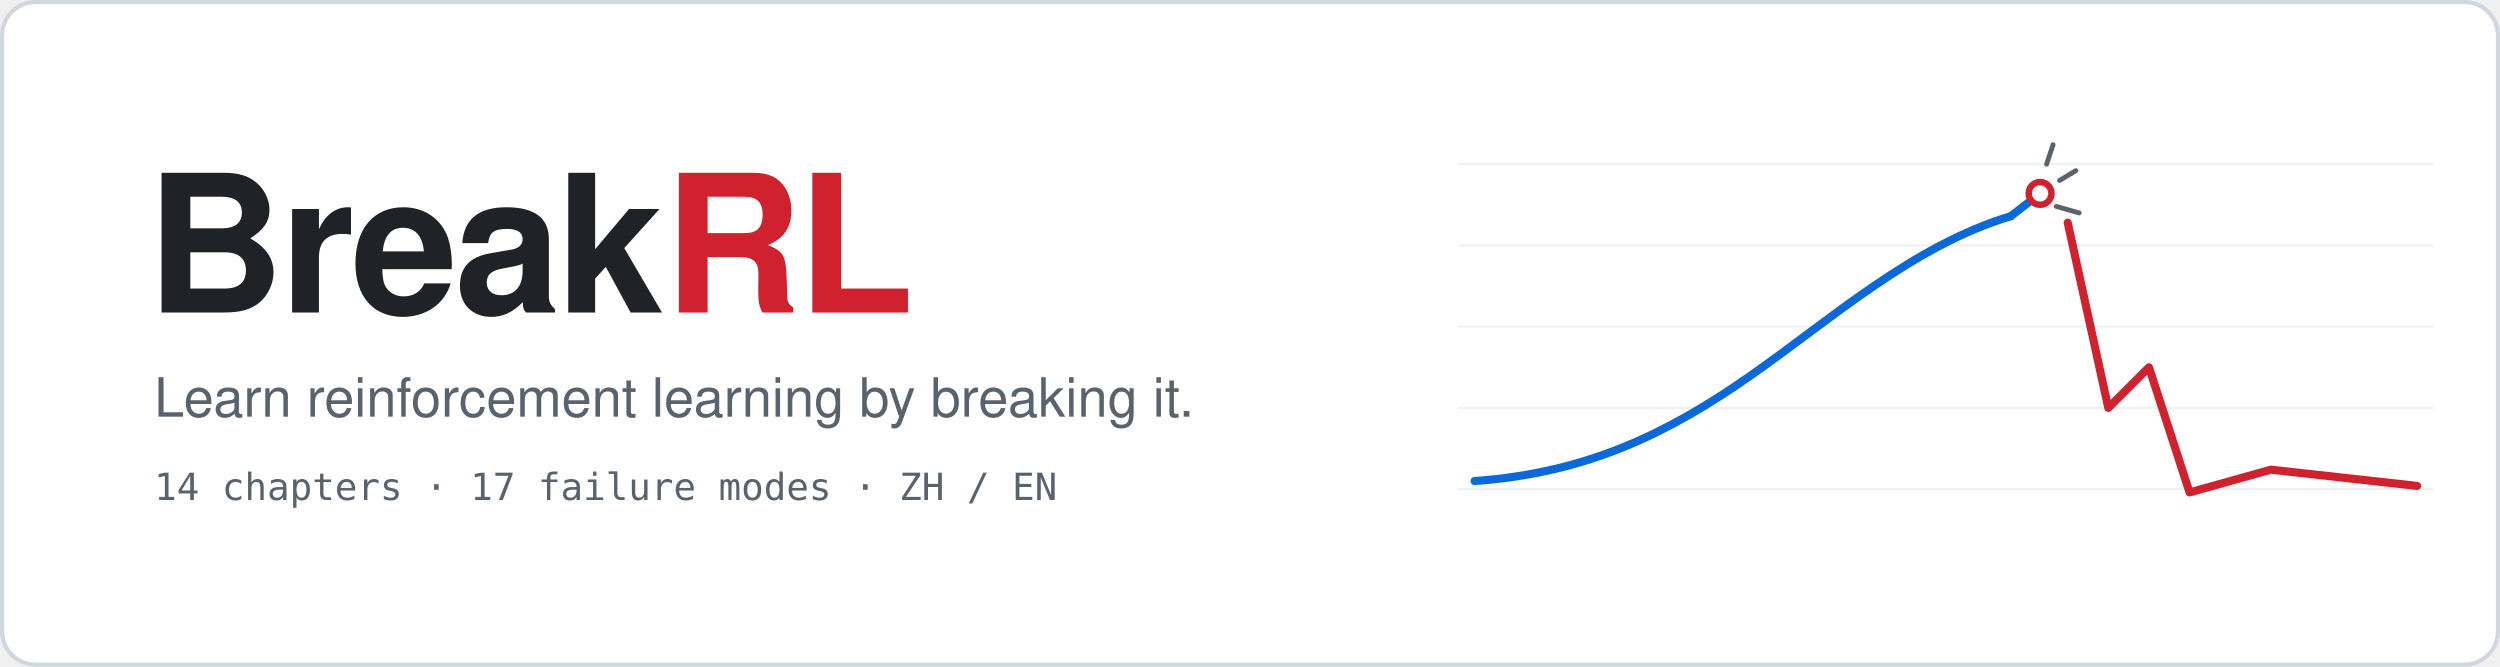
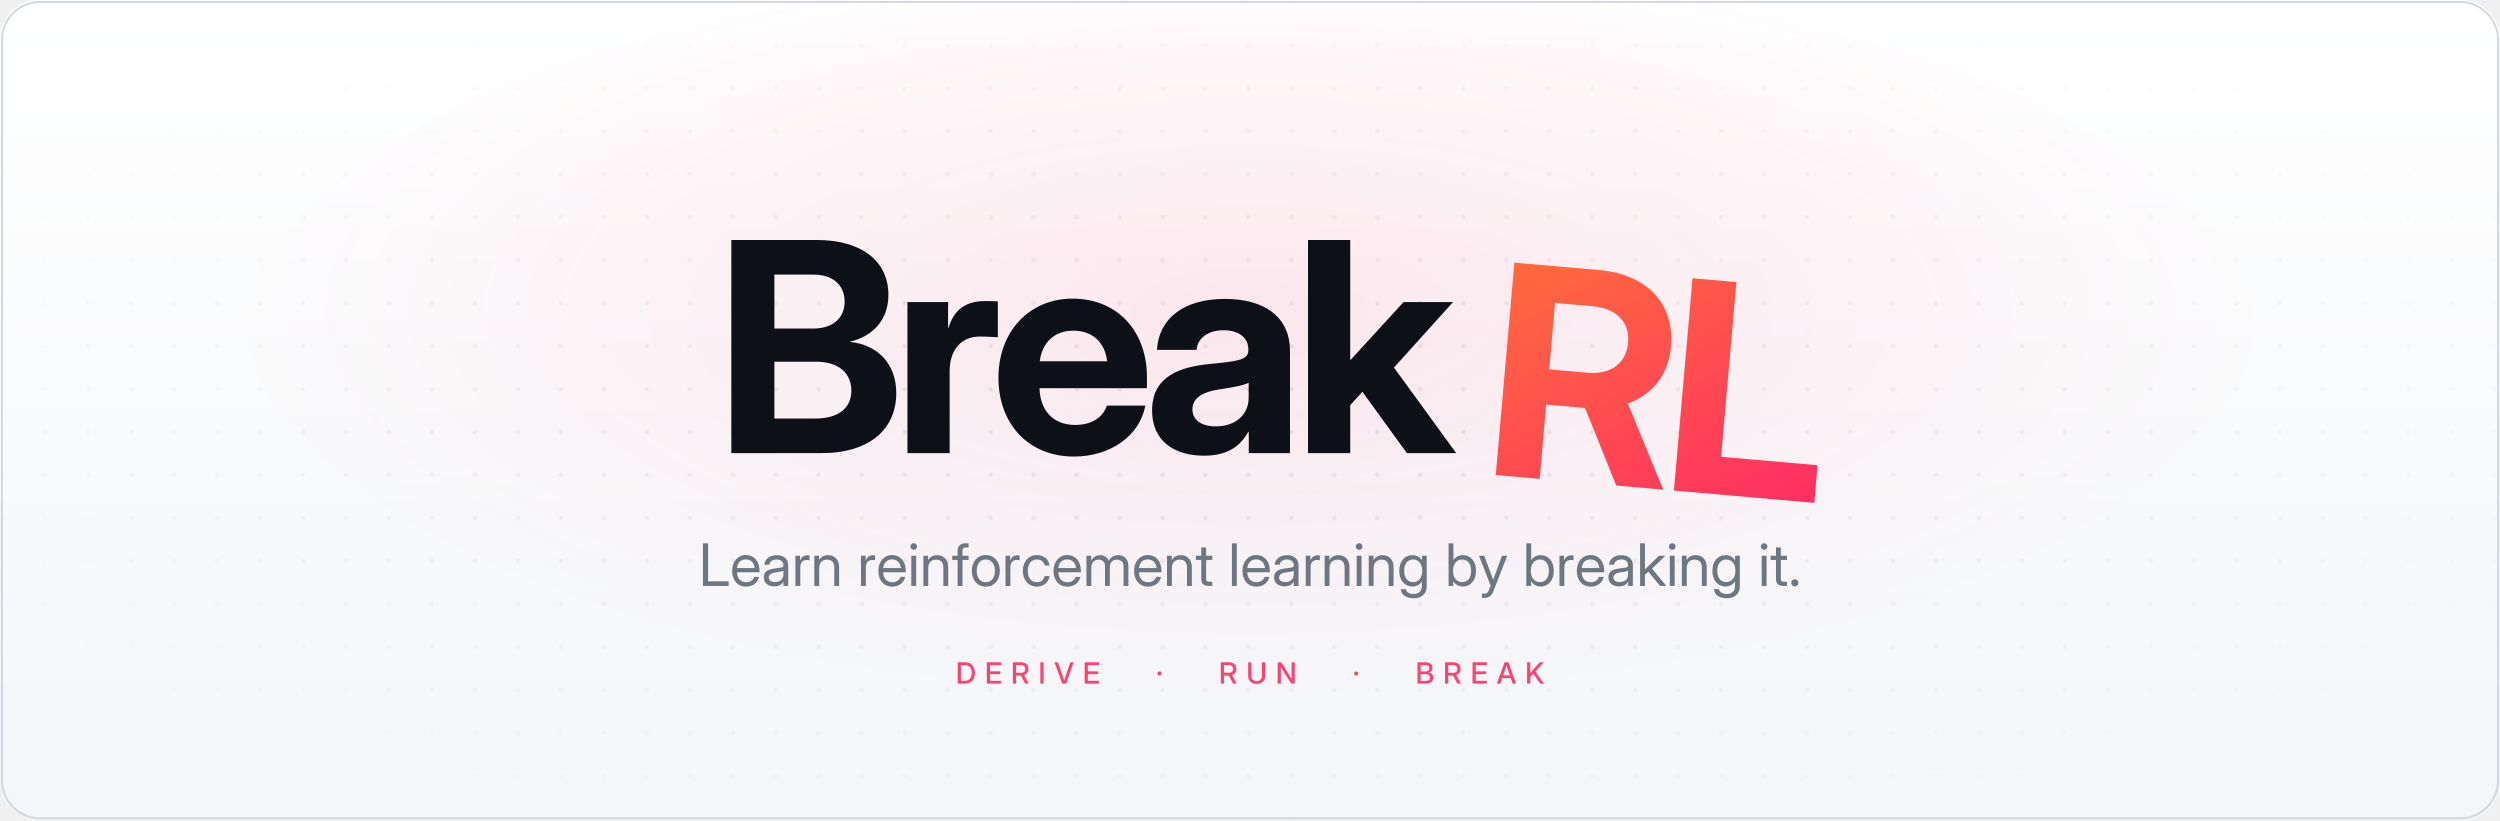
- <svg xmlns="http://www.w3.org/2000/svg" width="1200" height="320" viewBox="0 0 1200 320">
-   <rect x="1" y="1" width="1198" height="318" rx="16" fill="#ffffff" stroke="#d0d7de" stroke-width="2" />
-   <g transform="translate(700 32) scale(0.78) translate(-560 0)">
-     <line x1="560" y1="60" x2="1160" y2="60" stroke="#eaeef2" stroke-width="1" />
-     <line x1="560" y1="110" x2="1160" y2="110" stroke="#eaeef2" stroke-width="1" />
-     <line x1="560" y1="160" x2="1160" y2="160" stroke="#eaeef2" stroke-width="1" />
-     <line x1="560" y1="210" x2="1160" y2="210" stroke="#eaeef2" stroke-width="1" />
-     <line x1="560" y1="260" x2="1160" y2="260" stroke="#eaeef2" stroke-width="1" />
-     <path d="M570 255 C 640 250, 690 225, 740 190 S 840 110, 900 92" fill="none" stroke="#0969da" stroke-width="5" stroke-linecap="round" />
-     <path d="M900 92 L 918 78" stroke="#0969da" stroke-width="5" stroke-linecap="round" />
-     <path d="M930 70 l 10 -6 M928 86 l 14 4 M922 60 l 4 -12" stroke="#59636e" stroke-width="3" stroke-linecap="round" />
-     <path d="M935 96 L 960 210 L 985 185 L 1010 262 L 1060 248 L 1150 258" fill="none" stroke="#cf222e" stroke-width="5" stroke-linejoin="round" stroke-linecap="round" stroke-dasharray="1 0" />
-     <circle cx="918" cy="78" r="7" fill="#ffffff" stroke="#cf222e" stroke-width="4" />
+ <svg xmlns="http://www.w3.org/2000/svg" width="1280" height="420" viewBox="0 0 1280 420">
+   <defs>
+     <linearGradient id="bg" x1="0" y1="0" x2="0" y2="1">
+       <stop offset="0" stop-color="#ffffff" />
+       <stop offset="1" stop-color="#f4f6f9" />
+     </linearGradient>
+     <radialGradient id="glow" cx="0.5" cy="0.45" r="0.5">
+       <stop offset="0" stop-color="#ff2e63" stop-opacity="0.1" />
+       <stop offset="1" stop-color="#ff2e63" stop-opacity="0" />
+     </radialGradient>
+     <radialGradient id="fade" cx="0.5" cy="0.5" r="0.6">
+       <stop offset="0" stop-color="#fff" />
+       <stop offset="1" stop-color="#000" />
+     </radialGradient>
+     <mask id="m">
+       <rect width="1280" height="420" fill="url(#fade)" />
+     </mask>
+     <pattern id="dots" width="22" height="22" patternUnits="userSpaceOnUse">
+       <circle cx="1.2" cy="1.2" r="1.2" fill="#0d1117" fill-opacity="0.08" />
+     </pattern>
+     <linearGradient id="acc" x1="0" y1="0" x2="1" y2="1">
+       <stop offset="0" stop-color="#ff6a3d" />
+       <stop offset="1" stop-color="#ff2e63" />
+     </linearGradient>
+     <clipPath id="cu">
+       <path d="M0 0 L739.632 0 L731.632 420 L0 420 Z" />
+     </clipPath>
+     <clipPath id="cl">
+       <path d="M739.632 0 L1280 0 L1280 420 L731.632 420 Z" />
+     </clipPath>
+   </defs>
+   <rect width="1280" height="420" rx="20" fill="url(#bg)" />
+   <rect width="1280" height="420" rx="20" fill="url(#dots)" mask="url(#m)" />
+   <ellipse cx="640.0" cy="180" rx="520" ry="200" fill="url(#glow)" />
+   <path d="M374.443 232.0H420.659C445.488 232.0 458.891 219.476 458.891 201.238C458.891 185.711 448.637 176.336 435.307 175.091V174.944C447.319 171.941 454.863 163.519 454.863 150.921C454.863 134.148 441.679 122.869 418.168 122.869H374.443ZM396.489 214.275V185.198H417.875C429.228 185.198 435.893 190.911 435.893 199.993C435.893 209.075 429.082 214.275 417.509 214.275ZM396.489 168.206V140.594H416.484C426.372 140.594 432.451 145.94 432.451 154.437C432.451 162.859 426.372 168.206 416.484 168.206Z M464.61 232.0H486.216V190.105C486.216 178.46 492.735 172.308 501.597 172.308C505.259 172.308 509.288 172.601 510.899 172.674V154.29C509.141 154.217 507.017 154.144 504.527 154.144C494.346 154.144 488.487 158.538 485.63 167.84H485.411V154.656H464.61Z M549.87 233.758C568.62 233.758 583.561 223.064 586.417 207.684H566.715C564.738 213.689 558.952 217.571 550.529 217.571C539.176 217.571 532.584 210.174 532.218 198.748H587.223V192.962C587.223 169.378 571.916 152.898 549.137 152.898C526.945 152.898 511.198 169.817 511.198 193.401C511.198 216.912 526.432 233.758 549.87 233.758ZM532.365 184.979C533.537 175.311 539.909 169.305 549.577 169.305C559.318 169.305 565.763 175.311 566.862 184.979Z M616.453 233.318C628.318 233.318 634.983 228.631 639.084 221.087H639.377V232.0H660.471V179.559C660.471 163.006 648.313 153.045 627.146 153.045C605.906 153.045 593.308 163.152 592.356 179.119H612.644C613.157 173.187 618.43 169.085 626.487 169.085C634.397 169.085 639.158 173.04 639.158 178.753V179.266C639.158 184.246 634.177 184.905 620.042 186.297C603.928 187.762 589.866 192.742 589.866 210.174C589.866 225.628 600.999 233.318 616.453 233.318ZM622.458 218.304C615.208 218.304 610.52 215.081 610.52 209.588C610.52 203.436 616.379 200.579 623.777 199.48C630.735 198.382 636.814 197.356 639.304 195.965V203.729C639.304 212.078 632.859 218.304 622.458 218.304Z M669.706 232.0H691.312V207.464L697.538 200.579L720.316 232.0H745.584L713.724 188.201L743.973 154.656H718.631L691.532 184.246H691.312V122.869H669.706Z" fill="#0d1117" />
+   <g transform="rotate(5 752.6323 232) translate(6 10)">
+     <path d="M760.762 232.0H783.321V193.841H803.096C803.169 193.841 803.243 193.841 803.316 193.841L822.652 232.0H846.822L824.922 189.593C837.154 183.953 844.405 173.113 844.405 158.685C844.405 136.712 829.024 122.869 804.415 122.869H760.762ZM783.321 175.75V141.619H803.023C814.961 141.619 822.359 148.284 822.359 158.685C822.359 169.085 814.961 175.75 803.096 175.75Z M852.321 232.0H924.464V212.664H874.879V122.869H852.321Z" fill="url(#acc)" />
  </g>
-   <text x="70" y="150" font-family="-apple-system, BlinkMacSystemFont, 'Segoe UI', Helvetica, Arial, sans-serif" font-size="92" font-weight="800" fill="#1f2328" letter-spacing="-2">Break<tspan fill="#cf222e">RL</tspan>
-   </text>
-   <text x="74" y="200" font-family="-apple-system, BlinkMacSystemFont, 'Segoe UI', Helvetica, Arial, sans-serif" font-size="26" fill="#59636e">Learn reinforcement learning by breaking it.</text>
-   <text x="74" y="240" font-family="ui-monospace, SFMono-Regular, Menlo, Consolas, monospace" font-size="18" fill="#59636e">14 chapters · 17 failure modes · ZH / EN</text>
+   <path d="M779.632 52 L701.632 268" stroke="#ff2e63" stroke-opacity="0.0" stroke-width="1" />
+   <path d="M359.915 300.0H373.069V297.656H362.551V278.174H359.915Z M382.034 300.352C385.403 300.352 388.04 298.33 388.625 295.371H386.135C385.667 296.982 384.231 298.096 382.034 298.096C379.104 298.096 377.434 296.016 377.317 292.983H388.889V292.295C388.889 287.49 386.165 284.18 381.858 284.18C377.756 284.18 374.856 287.593 374.856 292.295C374.856 296.953 377.493 300.352 382.034 300.352ZM377.346 290.845C377.61 288.12 379.324 286.406 381.858 286.406C384.407 286.406 386.135 288.12 386.399 290.845Z M396.448 300.234C399.26 300.234 400.476 298.916 401.047 297.803H401.106V300.0H403.567V289.336C403.567 286.274 401.282 284.238 397.678 284.238C394.016 284.238 391.511 286.333 391.379 289.16H393.914C394.031 287.622 395.525 286.436 397.678 286.436C399.846 286.436 401.106 287.651 401.106 289.336V289.482C401.106 290.669 400.154 290.552 397.209 290.947C394.104 291.357 391.057 292.002 391.057 295.547C391.057 298.638 393.372 300.234 396.448 300.234ZM396.799 298.008C394.822 298.008 393.606 297.144 393.606 295.693C393.606 293.95 395.305 293.335 397.092 293.086C398.865 292.837 400.725 292.559 401.106 292.207V294.141C401.106 296.162 399.846 298.008 396.799 298.008Z M407.258 300.0H409.749V290.479C409.749 287.856 411.228 286.699 412.942 286.699C413.66 286.699 414.26 286.816 414.465 286.875V284.385C414.26 284.355 413.865 284.297 413.411 284.297C411.477 284.297 410.261 285.366 409.69 286.963H409.631V284.531H407.258Z M419.417 290.947C419.417 287.827 421.233 286.523 423.489 286.523C425.803 286.523 427.151 287.886 427.151 290.566V300.0H429.641V290.391C429.641 286.274 427.078 284.238 423.958 284.238C421.995 284.238 420.427 285.044 419.358 286.802V284.531H416.926V300.0H419.417Z  M440.833 300.0H443.323V290.479C443.323 287.856 444.802 286.699 446.516 286.699C447.234 286.699 447.834 286.816 448.04 286.875V284.385C447.834 284.355 447.439 284.297 446.985 284.297C445.051 284.297 443.835 285.366 443.264 286.963H443.206V284.531H440.833Z M456.887 300.352C460.256 300.352 462.893 298.33 463.479 295.371H460.989C460.52 296.982 459.084 298.096 456.887 298.096C453.958 298.096 452.288 296.016 452.17 292.983H463.743V292.295C463.743 287.49 461.018 284.18 456.711 284.18C452.61 284.18 449.709 287.593 449.709 292.295C449.709 296.953 452.346 300.352 456.887 300.352ZM452.2 290.845C452.463 288.12 454.177 286.406 456.711 286.406C459.26 286.406 460.989 288.12 461.252 290.845Z M466.584 300.0H469.075V284.531H466.584ZM467.83 281.514C468.767 281.514 469.529 280.752 469.529 279.814C469.529 278.877 468.767 278.115 467.83 278.115C466.892 278.115 466.13 278.877 466.13 279.814C466.13 280.752 466.892 281.514 467.83 281.514Z M475.256 290.947C475.256 287.827 477.073 286.523 479.329 286.523C481.643 286.523 482.991 287.886 482.991 290.566V300.0H485.481V290.391C485.481 286.274 482.917 284.238 479.797 284.238C477.834 284.238 476.267 285.044 475.198 286.802V284.531H472.766V300.0H475.256Z M495.925 284.531H492.791V282.158C492.791 280.825 493.289 280.312 494.607 280.312H495.925V278.174H494.373C491.868 278.174 490.3 279.565 490.3 281.777V284.531H487.546V286.67H490.3V300.0H492.791V286.67H495.925Z M504.744 300.352C509.036 300.352 511.921 297.012 511.921 292.295C511.921 287.549 509.036 284.18 504.744 284.18C500.452 284.18 497.566 287.549 497.566 292.295C497.566 297.012 500.452 300.352 504.744 300.352ZM504.744 298.096C501.814 298.096 500.085 295.811 500.085 292.295C500.085 288.75 501.829 286.436 504.744 286.436C507.659 286.436 509.402 288.765 509.402 292.295C509.402 295.796 507.673 298.096 504.744 298.096Z M514.822 300.0H517.312V290.479C517.312 287.856 518.792 286.699 520.505 286.699C521.223 286.699 521.824 286.816 522.029 286.875V284.385C521.824 284.355 521.428 284.297 520.974 284.297C519.041 284.297 517.825 285.366 517.253 286.963H517.195V284.531H514.822Z M530.876 300.352C534.363 300.352 536.97 298.008 537.395 294.961H534.832C534.348 296.851 533.191 298.096 530.876 298.096C527.947 298.096 526.218 295.811 526.218 292.295C526.218 288.75 527.961 286.436 530.876 286.436C533.162 286.436 534.509 287.754 534.875 289.57H537.395C536.97 286.45 534.392 284.18 530.876 284.18C526.584 284.18 523.699 287.549 523.699 292.295C523.699 297.012 526.584 300.352 530.876 300.352Z M546.565 300.352C549.934 300.352 552.571 298.33 553.157 295.371H550.667C550.198 296.982 548.762 298.096 546.565 298.096C543.635 298.096 541.965 296.016 541.848 292.983H553.42V292.295C553.42 287.49 550.696 284.18 546.389 284.18C542.288 284.18 539.387 287.593 539.387 292.295C539.387 296.953 542.024 300.352 546.565 300.352ZM541.877 290.845C542.141 288.12 543.855 286.406 546.389 286.406C548.938 286.406 550.667 288.12 550.93 290.845Z M556.262 300.0H558.752V290.566C558.752 287.9 560.54 286.523 562.488 286.523C564.363 286.523 565.754 287.754 565.754 289.6V300.0H568.245V290.156C568.245 288.062 569.622 286.523 571.892 286.523C573.665 286.523 575.247 287.461 575.247 289.863V300.0H577.737V289.863C577.737 286.055 575.422 284.238 572.595 284.238C570.295 284.238 568.567 285.439 567.717 287.021C567.073 285.469 565.403 284.238 563.279 284.238C561.389 284.238 559.675 285.22 558.694 287.036V284.531H556.262Z M587.815 300.352C591.184 300.352 593.821 298.33 594.407 295.371H591.917C591.448 296.982 590.012 298.096 587.815 298.096C584.885 298.096 583.215 296.016 583.098 292.983H594.67V292.295C594.67 287.49 591.946 284.18 587.639 284.18C583.538 284.18 580.637 287.593 580.637 292.295C580.637 296.953 583.274 300.352 587.815 300.352ZM583.127 290.845C583.391 288.12 585.105 286.406 587.639 286.406C590.188 286.406 591.917 288.12 592.18 290.845Z M600.002 290.947C600.002 287.827 601.819 286.523 604.075 286.523C606.389 286.523 607.737 287.886 607.737 290.566V300.0H610.227V290.391C610.227 286.274 607.664 284.238 604.543 284.238C602.581 284.238 601.013 285.044 599.944 286.802V284.531H597.512V300.0H600.002Z M620.671 284.531H617.537V280.312H615.046V284.531H612.292V286.67H615.046V296.514C615.046 298.843 616.35 300.0 619.001 300.0H620.671V297.861H619.236C617.961 297.861 617.537 297.451 617.537 296.25V286.67H620.671Z  M633.24 278.174H630.75V300.0H633.24Z M643.318 300.352C646.687 300.352 649.324 298.33 649.91 295.371H647.419C646.951 296.982 645.515 298.096 643.318 298.096C640.388 298.096 638.718 296.016 638.601 292.983H650.173V292.295C650.173 287.49 647.449 284.18 643.142 284.18C639.041 284.18 636.14 287.593 636.14 292.295C636.14 296.953 638.777 300.352 643.318 300.352ZM638.63 290.845C638.894 288.12 640.608 286.406 643.142 286.406C645.691 286.406 647.419 288.12 647.683 290.845Z M657.732 300.234C660.544 300.234 661.76 298.916 662.332 297.803H662.39V300.0H664.851V289.336C664.851 286.274 662.566 284.238 658.962 284.238C655.3 284.238 652.795 286.333 652.664 289.16H655.198C655.315 287.622 656.809 286.436 658.962 286.436C661.13 286.436 662.39 287.651 662.39 289.336V289.482C662.39 290.669 661.438 290.552 658.494 290.947C655.388 291.357 652.341 292.002 652.341 295.547C652.341 298.638 654.656 300.234 657.732 300.234ZM658.083 298.008C656.106 298.008 654.89 297.144 654.89 295.693C654.89 293.95 656.589 293.335 658.376 293.086C660.149 292.837 662.009 292.559 662.39 292.207V294.141C662.39 296.162 661.13 298.008 658.083 298.008Z M668.542 300.0H671.033V290.479C671.033 287.856 672.512 286.699 674.226 286.699C674.944 286.699 675.544 286.816 675.75 286.875V284.385C675.544 284.355 675.149 284.297 674.695 284.297C672.761 284.297 671.545 285.366 670.974 286.963H670.916V284.531H668.542Z M680.701 290.947C680.701 287.827 682.517 286.523 684.773 286.523C687.087 286.523 688.435 287.886 688.435 290.566V300.0H690.925V290.391C690.925 286.274 688.362 284.238 685.242 284.238C683.279 284.238 681.711 285.044 680.642 286.802V284.531H678.21V300.0H680.701Z M694.617 300.0H697.107V284.531H694.617ZM695.862 281.514C696.799 281.514 697.561 280.752 697.561 279.814C697.561 278.877 696.799 278.115 695.862 278.115C694.924 278.115 694.163 278.877 694.163 279.814C694.163 280.752 694.924 281.514 695.862 281.514Z M703.289 290.947C703.289 287.827 705.105 286.523 707.361 286.523C709.675 286.523 711.023 287.886 711.023 290.566V300.0H713.513V290.391C713.513 286.274 710.95 284.238 707.83 284.238C705.867 284.238 704.299 285.044 703.23 286.802V284.531H700.798V300.0H703.289Z M723.679 306.328C727.283 306.328 730.476 304.57 730.476 300.0V284.531H728.044V286.948H728.03C726.96 285.044 725.129 284.238 723.123 284.238C719.094 284.238 716.414 287.49 716.414 292.266C716.414 297.026 719.094 300.293 723.123 300.293C725.159 300.293 726.858 299.458 728 297.656H728.015V300.0C728.015 302.637 726.375 304.131 723.679 304.131C721.687 304.131 720.164 303.311 719.724 301.641H717.175C717.556 304.688 720.193 306.328 723.679 306.328ZM723.503 298.052C720.823 298.052 718.933 296.06 718.933 292.266C718.933 288.472 720.823 286.465 723.503 286.465C726.375 286.465 728.191 288.765 728.191 292.266C728.191 295.767 726.375 298.052 723.503 298.052Z  M749.021 300.293C753.049 300.293 755.73 297.026 755.73 292.266C755.73 287.49 753.049 284.238 749.021 284.238C747.014 284.238 745.183 285.088 744.187 286.816H744.158V278.174H741.667V300.0H744.099V297.656H744.128C745.242 299.443 747.014 300.293 749.021 300.293ZM748.64 298.052C745.769 298.052 743.953 295.767 743.953 292.266C743.953 288.765 745.769 286.465 748.64 286.465C751.321 286.465 753.21 288.472 753.21 292.266C753.21 296.06 751.321 298.052 748.64 298.052Z M758.748 306.123H760.271C762.219 306.123 763.757 304.951 764.563 302.871L771.697 284.531H769.045L765.764 293.438C765.339 294.595 764.915 295.752 764.504 296.909C764.109 295.752 763.699 294.595 763.259 293.438L759.919 284.531H757.224L763.215 299.868L762.366 302.065C761.868 303.354 761.223 303.926 760.271 303.926H758.748Z  M788.835 300.293C792.864 300.293 795.544 297.026 795.544 292.266C795.544 287.49 792.864 284.238 788.835 284.238C786.829 284.238 784.998 285.088 784.001 286.816H783.972V278.174H781.482V300.0H783.914V297.656H783.943C785.056 299.443 786.829 300.293 788.835 300.293ZM788.455 298.052C785.583 298.052 783.767 295.767 783.767 292.266C783.767 288.765 785.583 286.465 788.455 286.465C791.135 286.465 793.025 288.472 793.025 292.266C793.025 296.06 791.135 298.052 788.455 298.052Z M798.445 300.0H800.935V290.479C800.935 287.856 802.415 286.699 804.128 286.699C804.846 286.699 805.447 286.816 805.652 286.875V284.385C805.447 284.355 805.051 284.297 804.597 284.297C802.664 284.297 801.448 285.366 800.876 286.963H800.818V284.531H798.445Z M814.5 300.352C817.869 300.352 820.505 298.33 821.091 295.371H818.601C818.132 296.982 816.697 298.096 814.5 298.096C811.57 298.096 809.9 296.016 809.783 292.983H821.355V292.295C821.355 287.49 818.63 284.18 814.324 284.18C810.222 284.18 807.322 287.593 807.322 292.295C807.322 296.953 809.958 300.352 814.5 300.352ZM809.812 290.845C810.076 288.12 811.79 286.406 814.324 286.406C816.873 286.406 818.601 288.12 818.865 290.845Z M828.914 300.234C831.726 300.234 832.942 298.916 833.513 297.803H833.572V300.0H836.033V289.336C836.033 286.274 833.748 284.238 830.144 284.238C826.482 284.238 823.977 286.333 823.845 289.16H826.379C826.497 287.622 827.991 286.436 830.144 286.436C832.312 286.436 833.572 287.651 833.572 289.336V289.482C833.572 290.669 832.62 290.552 829.675 290.947C826.57 291.357 823.523 292.002 823.523 295.547C823.523 298.638 825.837 300.234 828.914 300.234ZM829.265 298.008C827.288 298.008 826.072 297.144 826.072 295.693C826.072 293.95 827.771 293.335 829.558 293.086C831.331 292.837 833.191 292.559 833.572 292.207V294.141C833.572 296.162 832.312 298.008 829.265 298.008Z M839.724 300.0H842.214V294.287L843.943 292.72L849.993 300.0H853.157L845.847 291.152L852.659 284.531H849.436L842.244 291.489H842.214V278.174H839.724Z M854.944 300.0H857.434V284.531H854.944ZM856.189 281.514C857.126 281.514 857.888 280.752 857.888 279.814C857.888 278.877 857.126 278.115 856.189 278.115C855.251 278.115 854.49 278.877 854.49 279.814C854.49 280.752 855.251 281.514 856.189 281.514Z M863.616 290.947C863.616 287.827 865.432 286.523 867.688 286.523C870.002 286.523 871.35 287.886 871.35 290.566V300.0H873.84V290.391C873.84 286.274 871.277 284.238 868.157 284.238C866.194 284.238 864.626 285.044 863.557 286.802V284.531H861.125V300.0H863.616Z M884.006 306.328C887.61 306.328 890.803 304.57 890.803 300.0V284.531H888.372V286.948H888.357C887.288 285.044 885.457 284.238 883.45 284.238C879.421 284.238 876.741 287.49 876.741 292.266C876.741 297.026 879.421 300.293 883.45 300.293C885.486 300.293 887.185 299.458 888.328 297.656H888.342V300.0C888.342 302.637 886.702 304.131 884.006 304.131C882.014 304.131 880.491 303.311 880.051 301.641H877.502C877.883 304.688 880.52 306.328 884.006 306.328ZM883.831 298.052C881.15 298.052 879.26 296.06 879.26 292.266C879.26 288.472 881.15 286.465 883.831 286.465C886.702 286.465 888.518 288.765 888.518 292.266C888.518 295.767 886.702 298.052 883.831 298.052Z  M901.995 300.0H904.485V284.531H901.995ZM903.24 281.514C904.177 281.514 904.939 280.752 904.939 279.814C904.939 278.877 904.177 278.115 903.24 278.115C902.302 278.115 901.541 278.877 901.541 279.814C901.541 280.752 902.302 281.514 903.24 281.514Z M914.929 284.531H911.794V280.312H909.304V284.531H906.55V286.67H909.304V296.514C909.304 298.843 910.608 300.0 913.259 300.0H914.929V297.861H913.494C912.219 297.861 911.794 297.451 911.794 296.25V286.67H914.929Z M918.958 300.249C919.983 300.249 920.789 299.443 920.789 298.418C920.789 297.393 919.983 296.587 918.958 296.587C917.932 296.587 917.126 297.393 917.126 298.418C917.126 299.443 917.932 300.249 918.958 300.249Z" fill="#6e7781" />
+   <path d="M493.886 350.0C497.219 350.0 499.167 347.92 499.167 344.529C499.167 341.152 497.211 339.087 493.996 339.087H490.356V350.0ZM491.982 348.586V340.5H493.894C496.325 340.5 497.534 342.002 497.534 344.529C497.534 347.07 496.325 348.586 493.784 348.586Z M505.256 350.0H512.595V348.572H506.882V345.144H512.17V343.73H506.882V340.515H512.595V339.087H505.256Z M518.589 350.0H520.215V345.869H522.632C522.654 345.869 522.684 345.869 522.706 345.869L524.881 350.0H526.712L524.354 345.598C525.716 345.107 526.543 344.009 526.543 342.485C526.543 340.398 525.079 339.087 522.742 339.087H518.589ZM520.215 344.485V340.493H522.669C524.075 340.493 524.939 341.255 524.939 342.485C524.939 343.716 524.083 344.485 522.676 344.485Z M534.288 339.087H532.662V350.0H534.288Z M543.864 350.0H545.819L549.723 339.087H548.002L545.9 345.239C545.636 346.03 545.307 347.085 544.867 348.521C544.413 347.085 544.076 346.03 543.812 345.239L541.652 339.087H539.901Z M555.344 350.0H562.683V348.572H556.97V345.144H562.258V343.73H556.97V340.515H562.683V339.087H555.344Z    M593.61 345.84C594.188 345.84 594.635 345.386 594.635 344.814C594.635 344.243 594.188 343.789 593.61 343.789C593.039 343.789 592.592 344.243 592.592 344.814C592.592 345.386 593.039 345.84 593.61 345.84Z    M625.042 350.0H626.668V345.869H629.085C629.107 345.869 629.137 345.869 629.159 345.869L631.334 350.0H633.165L630.807 345.598C632.169 345.107 632.997 344.009 632.997 342.485C632.997 340.398 631.532 339.087 629.195 339.087H625.042ZM626.668 344.485V340.493H629.122C630.528 340.493 631.393 341.255 631.393 342.485C631.393 343.716 630.536 344.485 629.129 344.485Z M643.393 350.176C646.015 350.176 647.729 348.542 647.729 346.265V339.087H646.11V346.133C646.11 347.627 645.077 348.704 643.393 348.704C641.715 348.704 640.683 347.627 640.683 346.133V339.087H639.064V346.265C639.064 348.542 640.771 350.176 643.393 350.176Z M654.169 350.0H655.795V344.097C655.795 343.613 655.788 342.668 655.737 341.387C656.462 342.632 657.055 343.621 657.363 344.104L661.091 350.0H662.907V339.087H661.274V345.583C661.274 345.979 661.289 346.909 661.318 347.7C660.878 346.924 660.395 346.096 660.139 345.686L655.971 339.087H654.169Z    M694.325 345.84C694.904 345.84 695.351 345.386 695.351 344.814C695.351 344.243 694.904 343.789 694.325 343.789C693.754 343.789 693.307 344.243 693.307 344.814C693.307 345.386 693.754 345.84 694.325 345.84Z    M725.758 350.0H729.962C732.54 350.0 733.836 348.784 733.836 346.931C733.836 345.378 732.84 344.521 731.573 344.346V344.331C732.716 343.979 733.404 343.21 733.404 341.958C733.404 340.208 732.086 339.087 729.837 339.087H725.758ZM727.369 348.63V345.129H729.918C731.361 345.129 732.181 345.818 732.181 346.924C732.181 348.037 731.339 348.63 729.859 348.63ZM727.369 343.789V340.457H729.815C731.053 340.457 731.793 341.101 731.793 342.126C731.793 343.152 731.053 343.789 729.815 343.789Z M739.86 350.0H741.486V345.869H743.903C743.925 345.869 743.954 345.869 743.976 345.869L746.151 350.0H747.982L745.624 345.598C746.986 345.107 747.814 344.009 747.814 342.485C747.814 340.398 746.349 339.087 744.013 339.087H739.86ZM741.486 344.485V340.493H743.939C745.346 340.493 746.21 341.255 746.21 342.485C746.21 343.716 745.353 344.485 743.947 344.485Z M753.933 350.0H761.271V348.572H755.559V345.144H760.847V343.73H755.559V340.515H761.271V339.087H753.933Z M766.387 350.0H768.115L769.111 347.166H773.513L774.48 350.0H776.245L772.312 339.087H770.349ZM769.602 345.781 770.283 343.848C770.583 342.947 770.898 341.987 771.338 340.574C771.77 341.987 772.078 342.947 772.378 343.848L773.037 345.781Z M781.866 350.0H783.492V346.616L785.03 344.917L788.582 350.0H790.486L786.143 343.811L790.45 339.087H788.392L785.286 342.507C784.678 343.188 784.085 343.848 783.492 344.521V339.087H781.866Z" fill="#ff2e63" fill-opacity="0.9" />
+   <rect x="1" y="1" width="1278" height="418" rx="19.5" fill="none" stroke="#d0d7de" />
</svg>
